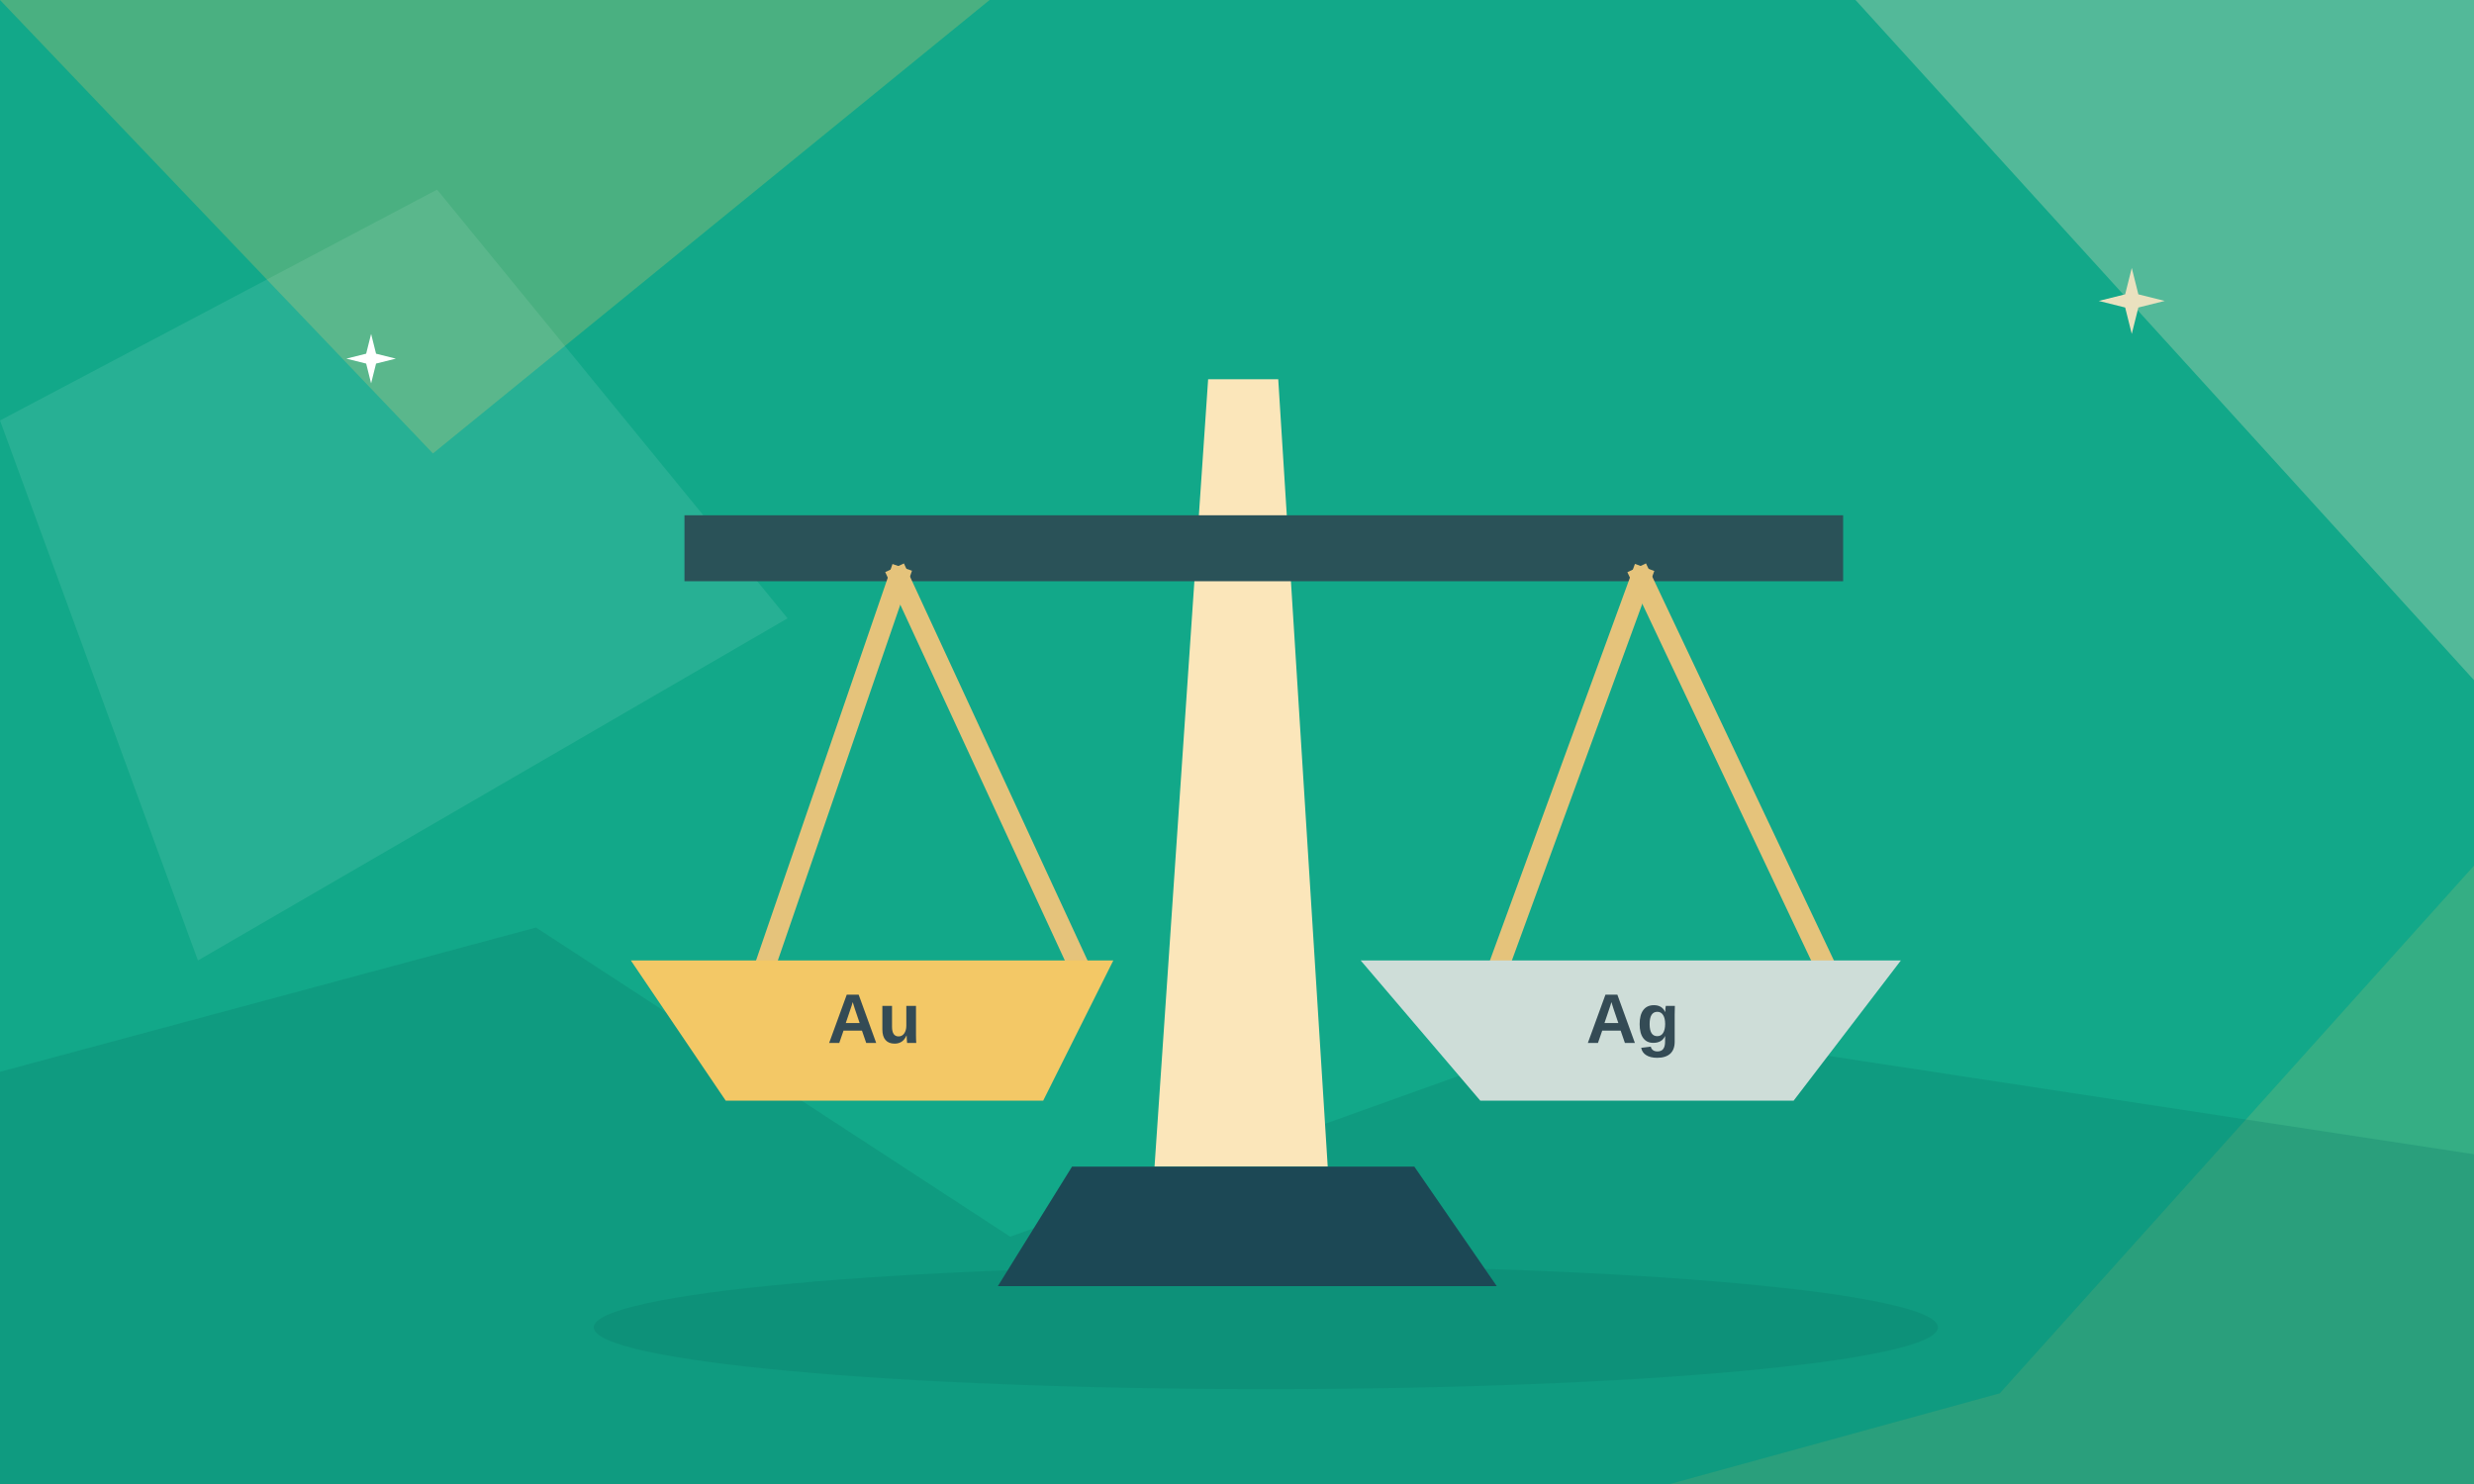
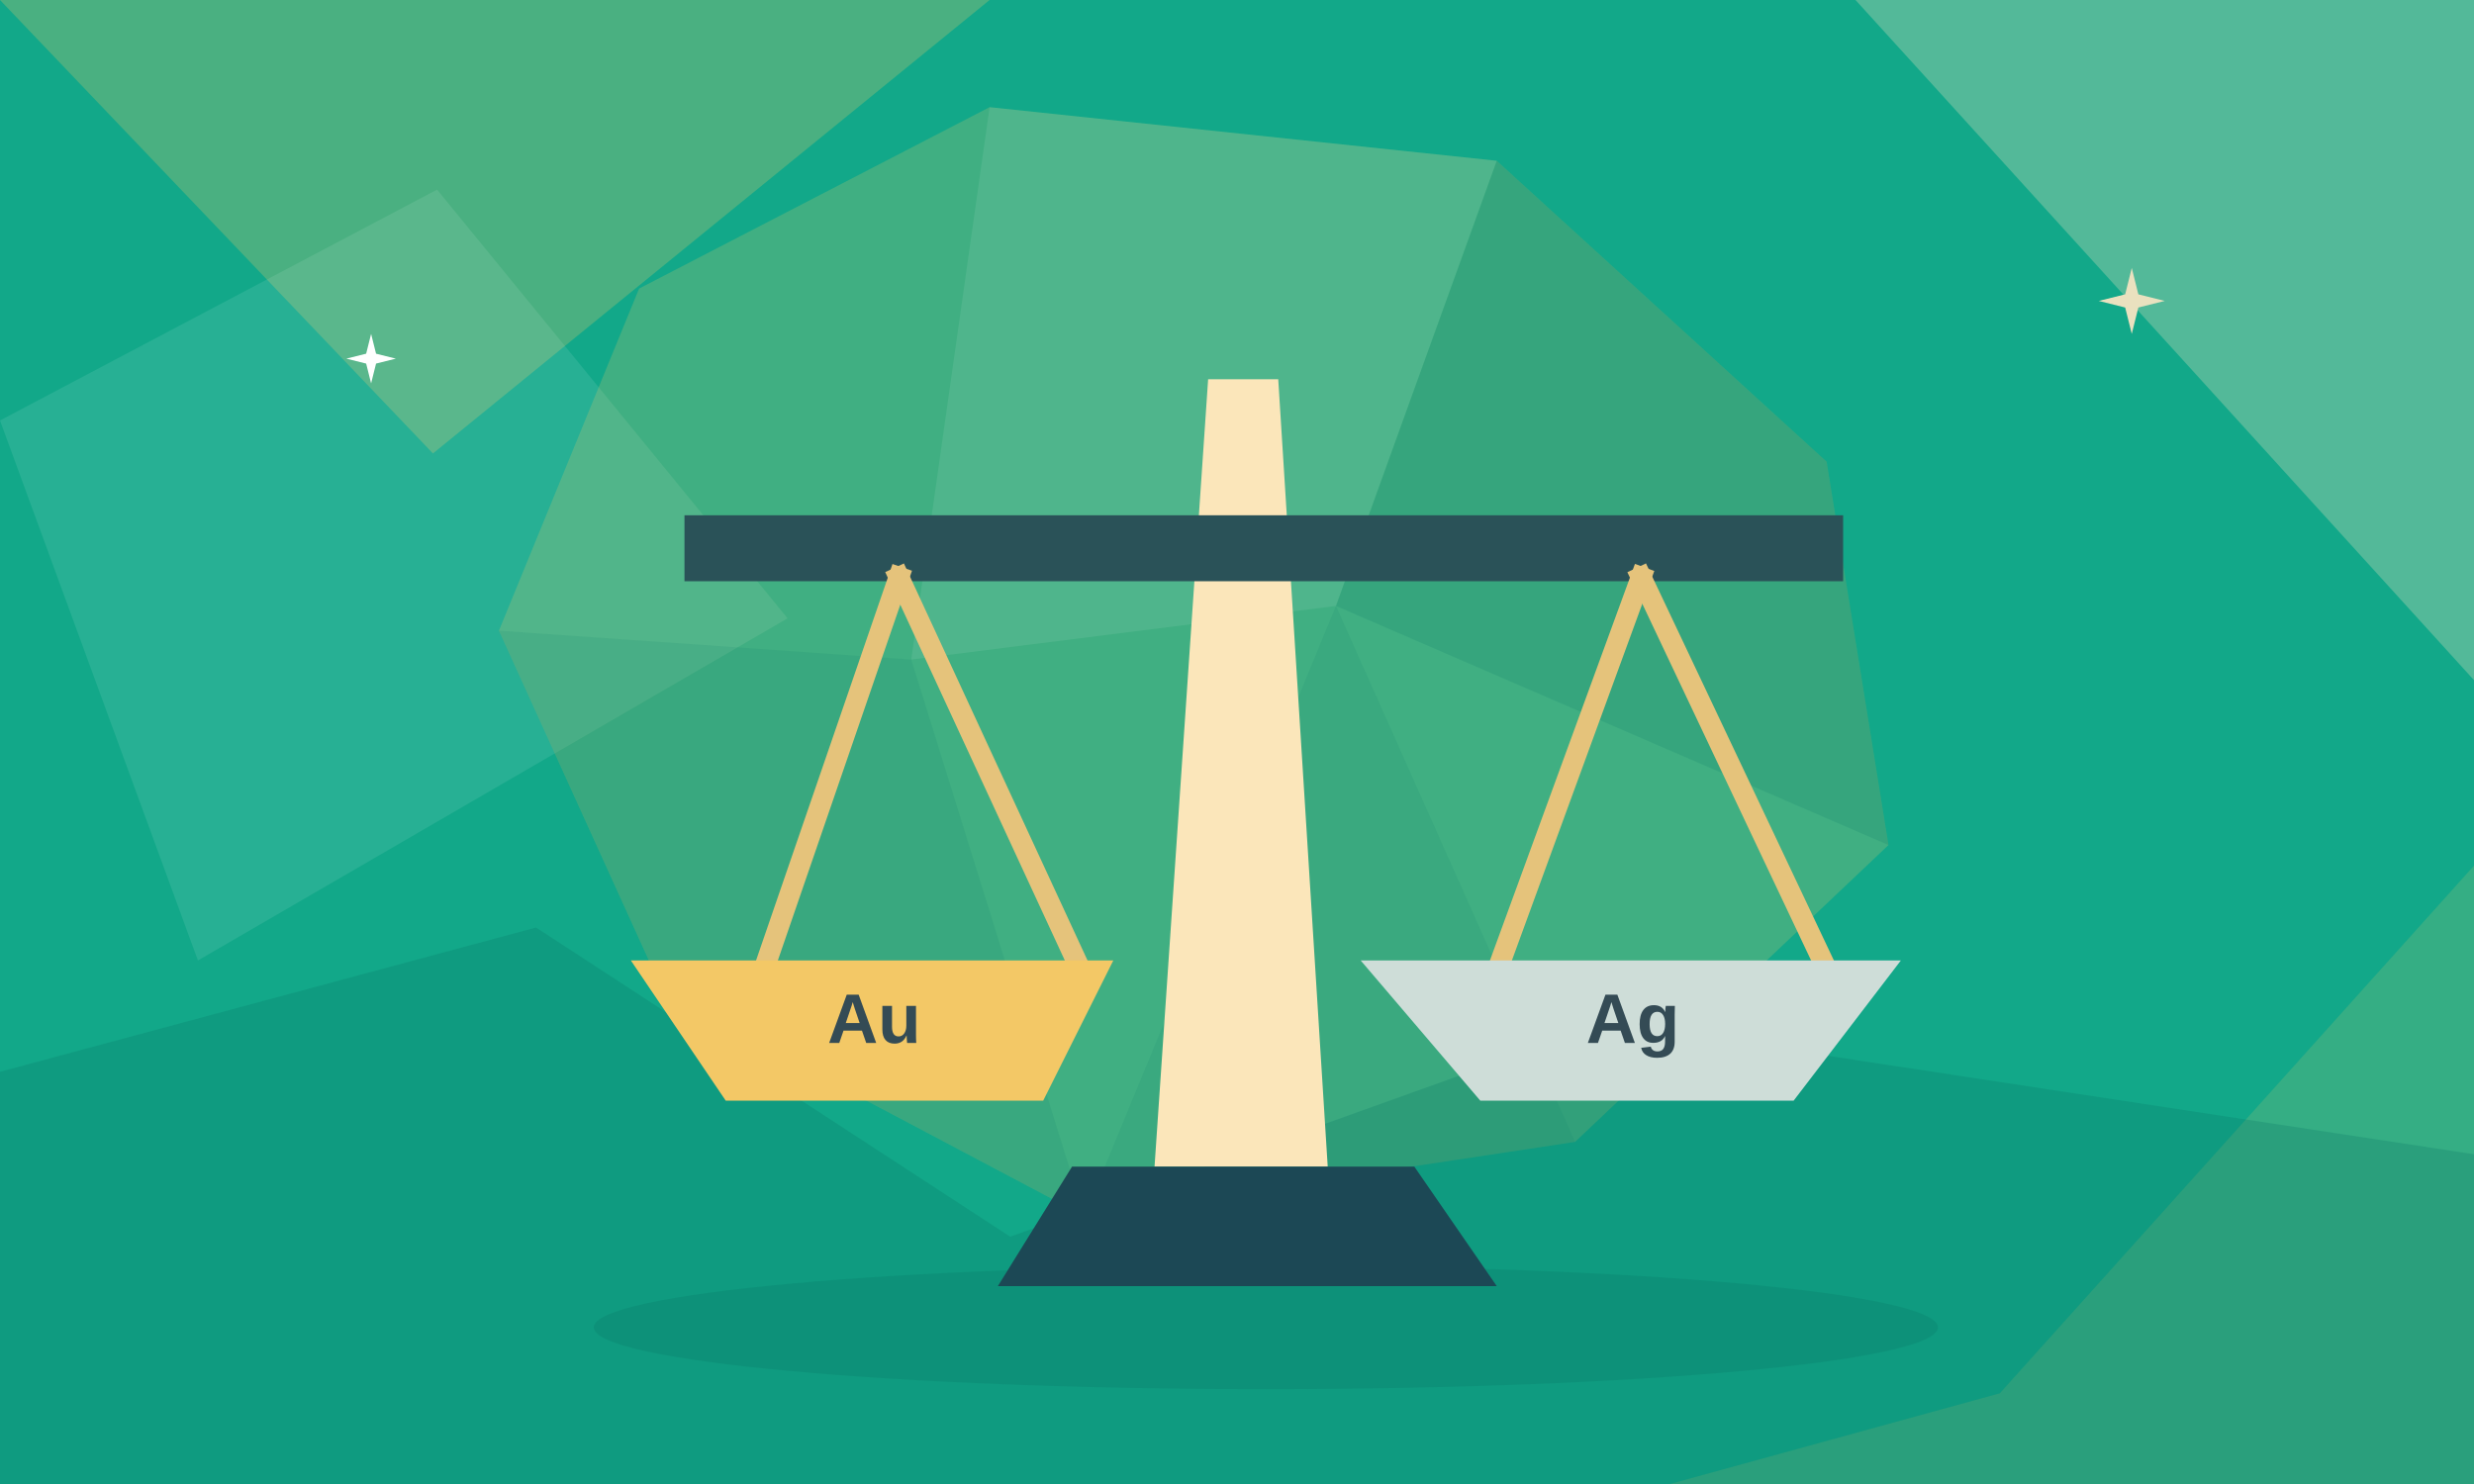
<svg xmlns="http://www.w3.org/2000/svg" width="600" height="360" viewBox="0 0 600 360" role="img" aria-labelledby="title desc">
  <rect width="600" height="360" fill="#12A889" />
  <polygon points="0,0 240,0 105,110" fill="#F2C966" opacity=".25" />
  <polygon points="600,0 450,0 600,165" fill="#EAE1BF" opacity=".3" />
  <polygon points="0,102 106,46 191,150 48,233" fill="#fff" opacity=".09" />
  <polygon points="485,338 600,210 600,360 405,360" fill="#F2C966" opacity=".16" />
-   <polygon points="NaN,NaN NaN,NaN NaN,NaN NaN,NaN NaN,NaN NaN,NaN NaN,NaN NaN,NaN NaN,NaN NaN,NaN NaN,NaN" fill="#F2C966" />
+   <polygon points="155,70 240,26 363,39 443,112 458,205 382,277 263,295 161,241 121,153" fill="#F2C966" opacity=".21" />
+   <polygon points="240,26 363,39 324,147 221,160" fill="#FFFFFF" opacity=".08" />
+   <polygon points="121,153 221,160 263,295 161,241" fill="#067565" opacity=".12" />
  <g opacity=".17">
-     <polygon points="NaN,NaN NaN,NaN NaN,NaN NaN,NaN NaN,NaN NaN,NaN NaN,NaN NaN,NaN NaN,NaN NaN,NaN NaN,NaN" fill="#067565" />
+     <polygon points="363,39 443,112 458,205 324,147" fill="#067565" />
+     <polygon points="263,295 324,147 382,277" fill="#067565" opacity=".65" />
  </g>
  <polygon points="0,260 130,225 245,300 390,248 600,280 600,360 0,360" fill="#067565" opacity=".25" />
  <ellipse cx="307" cy="322" rx="163" ry="15" fill="#067565" opacity=".25" />
  <polygon points="293,92 310,92 322,283 280,283" fill="#FBE6BA" />
  <polygon points="166,125 447,125 447,141 166,141" fill="#2A5258" />
  <polygon points="260,283 343,283 363,312 242,312" fill="#1C4855" />
  <path d="M218 140L186 233" fill="none" stroke="#E5C37B" stroke-width="5" stroke-linecap="square" />
  <path d="M218 140L261 233" fill="none" stroke="#E5C37B" stroke-width="5" stroke-linecap="square" />
  <path d="M398 140L364 233" fill="none" stroke="#E5C37B" stroke-width="5" stroke-linecap="square" />
  <path d="M398 140L442 233" fill="none" stroke="#E5C37B" stroke-width="5" stroke-linecap="square" />
  <polygon points="153,233 270,233 253,267 176,267" fill="#F3C866" />
  <polygon points="330,233 461,233 435,267 359,267" fill="#CEDDD8" />
  <text x="212" y="253" text-anchor="middle" font-size="17" font-family="Arial,Helvetica,sans-serif" font-weight="900" fill="#344B55">Au</text>
  <text x="396" y="253" text-anchor="middle" font-size="17" font-family="Arial,Helvetica,sans-serif" font-weight="900" fill="#344B55">Ag</text>
  <polygon points="517,65 518.6,71.4 525,73 518.6,74.6 517,81 515.4,74.6 509,73 515.4,71.4" fill="#EAE1BF" />
  <polygon points="90,81 91.2,85.8 96,87 91.2,88.2 90,93 88.8,88.2 84,87 88.8,85.8" fill="#fff" />
</svg>
